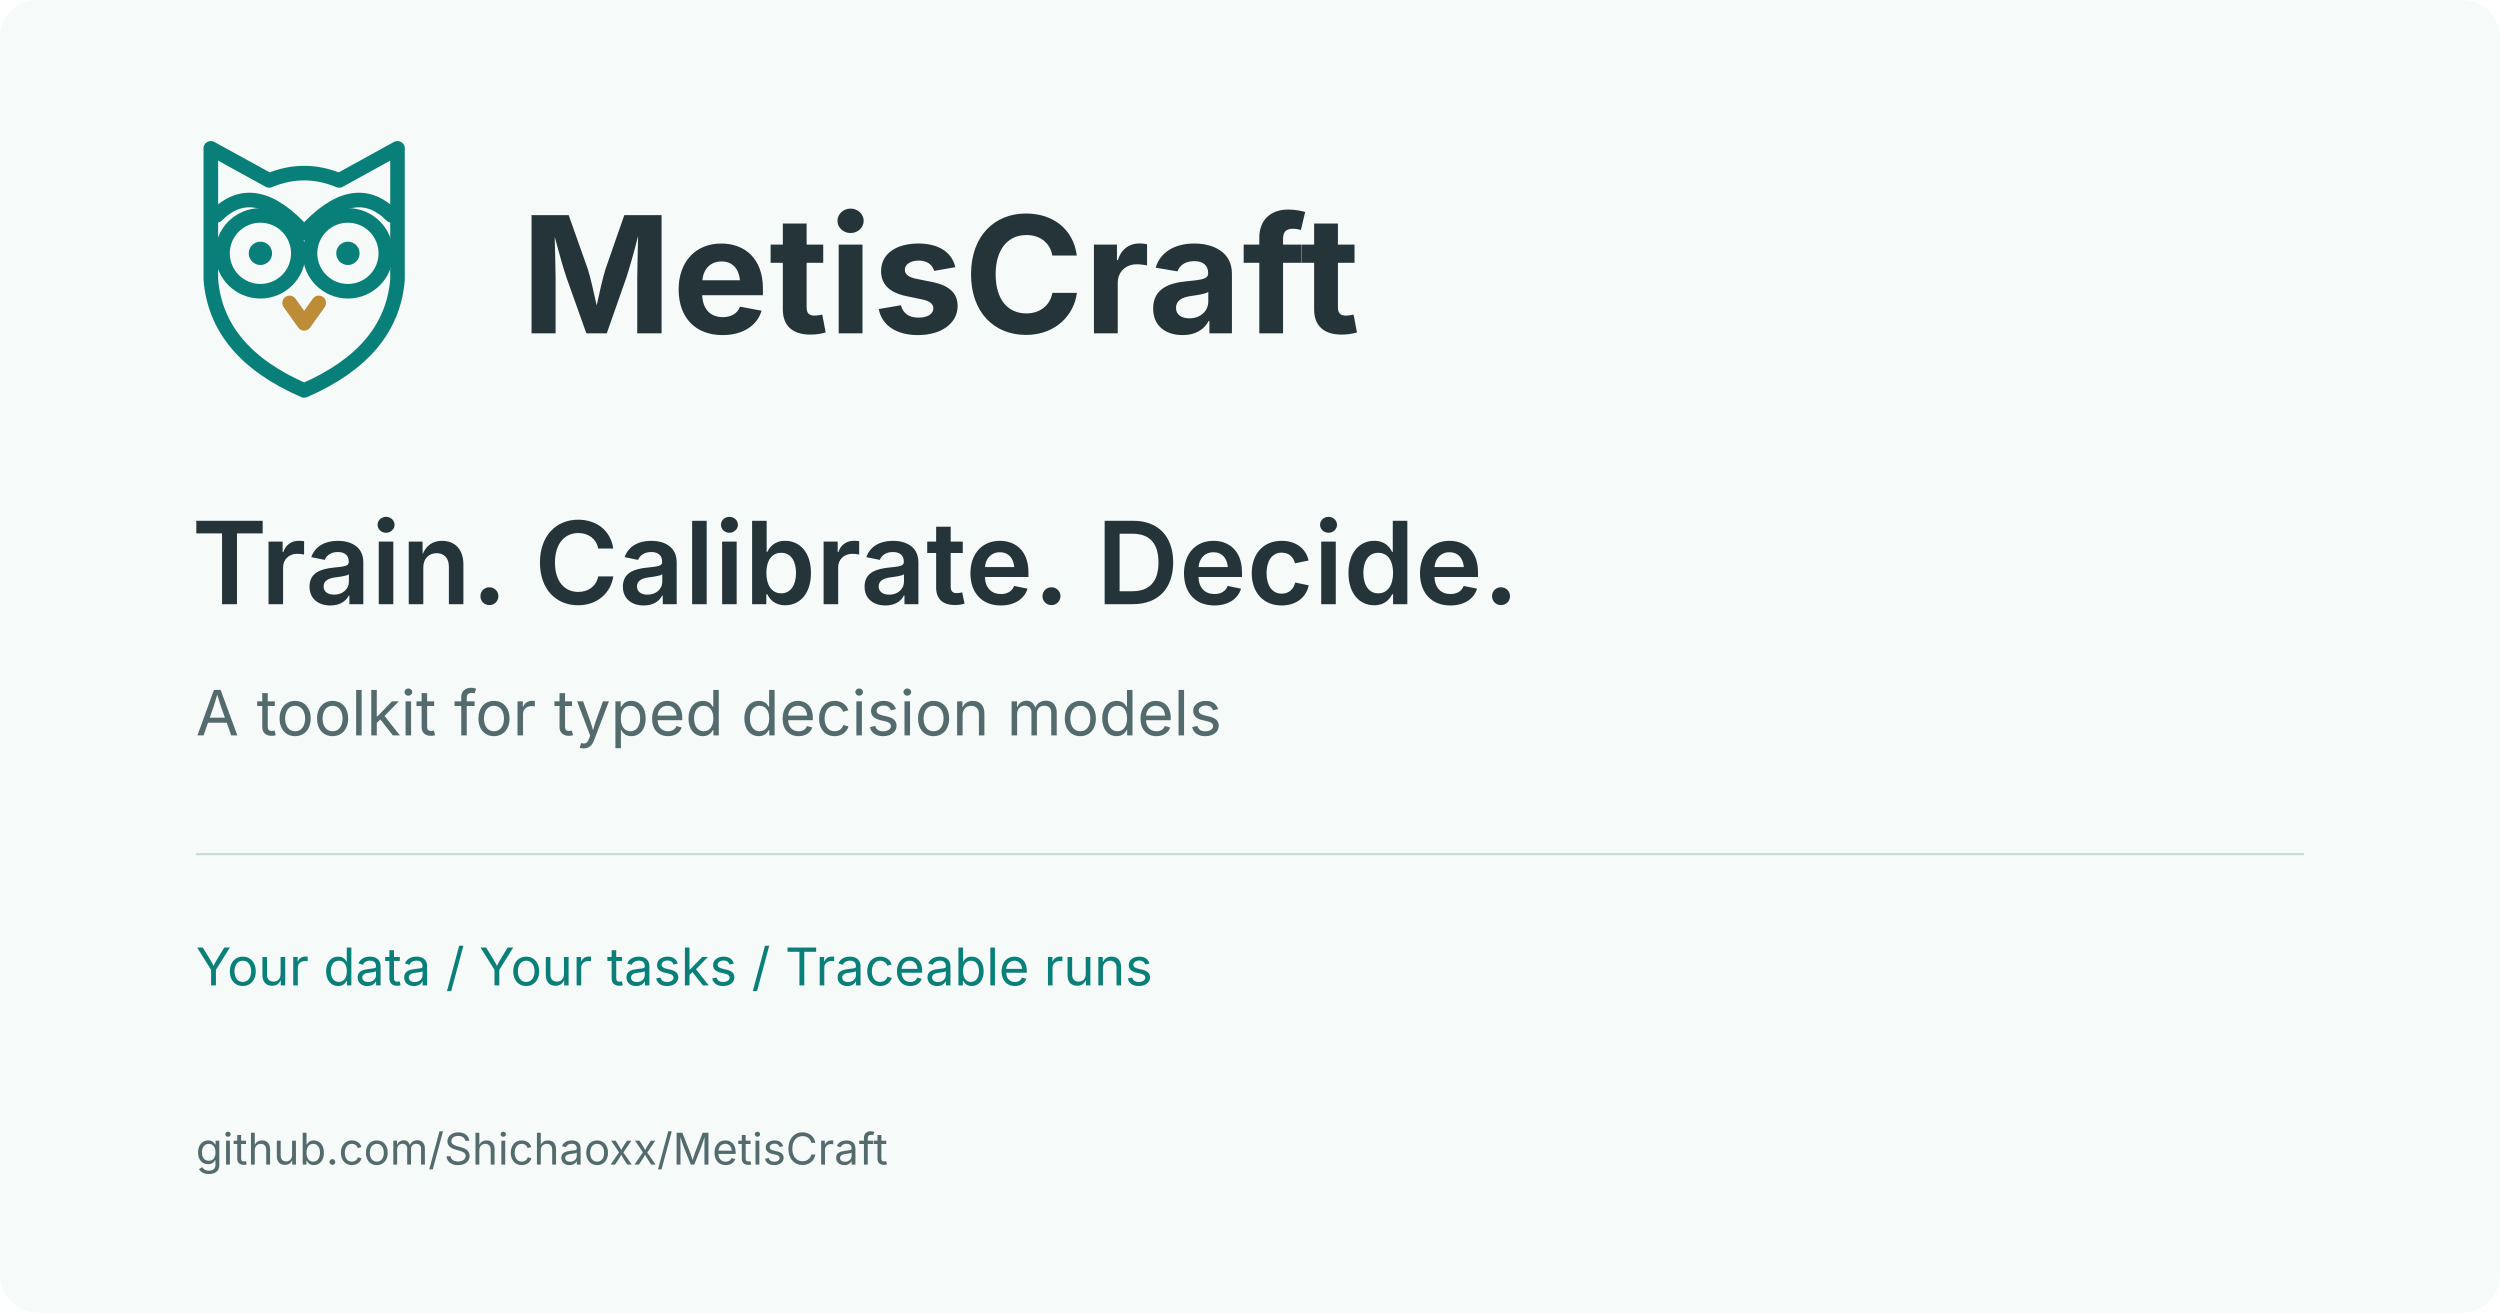
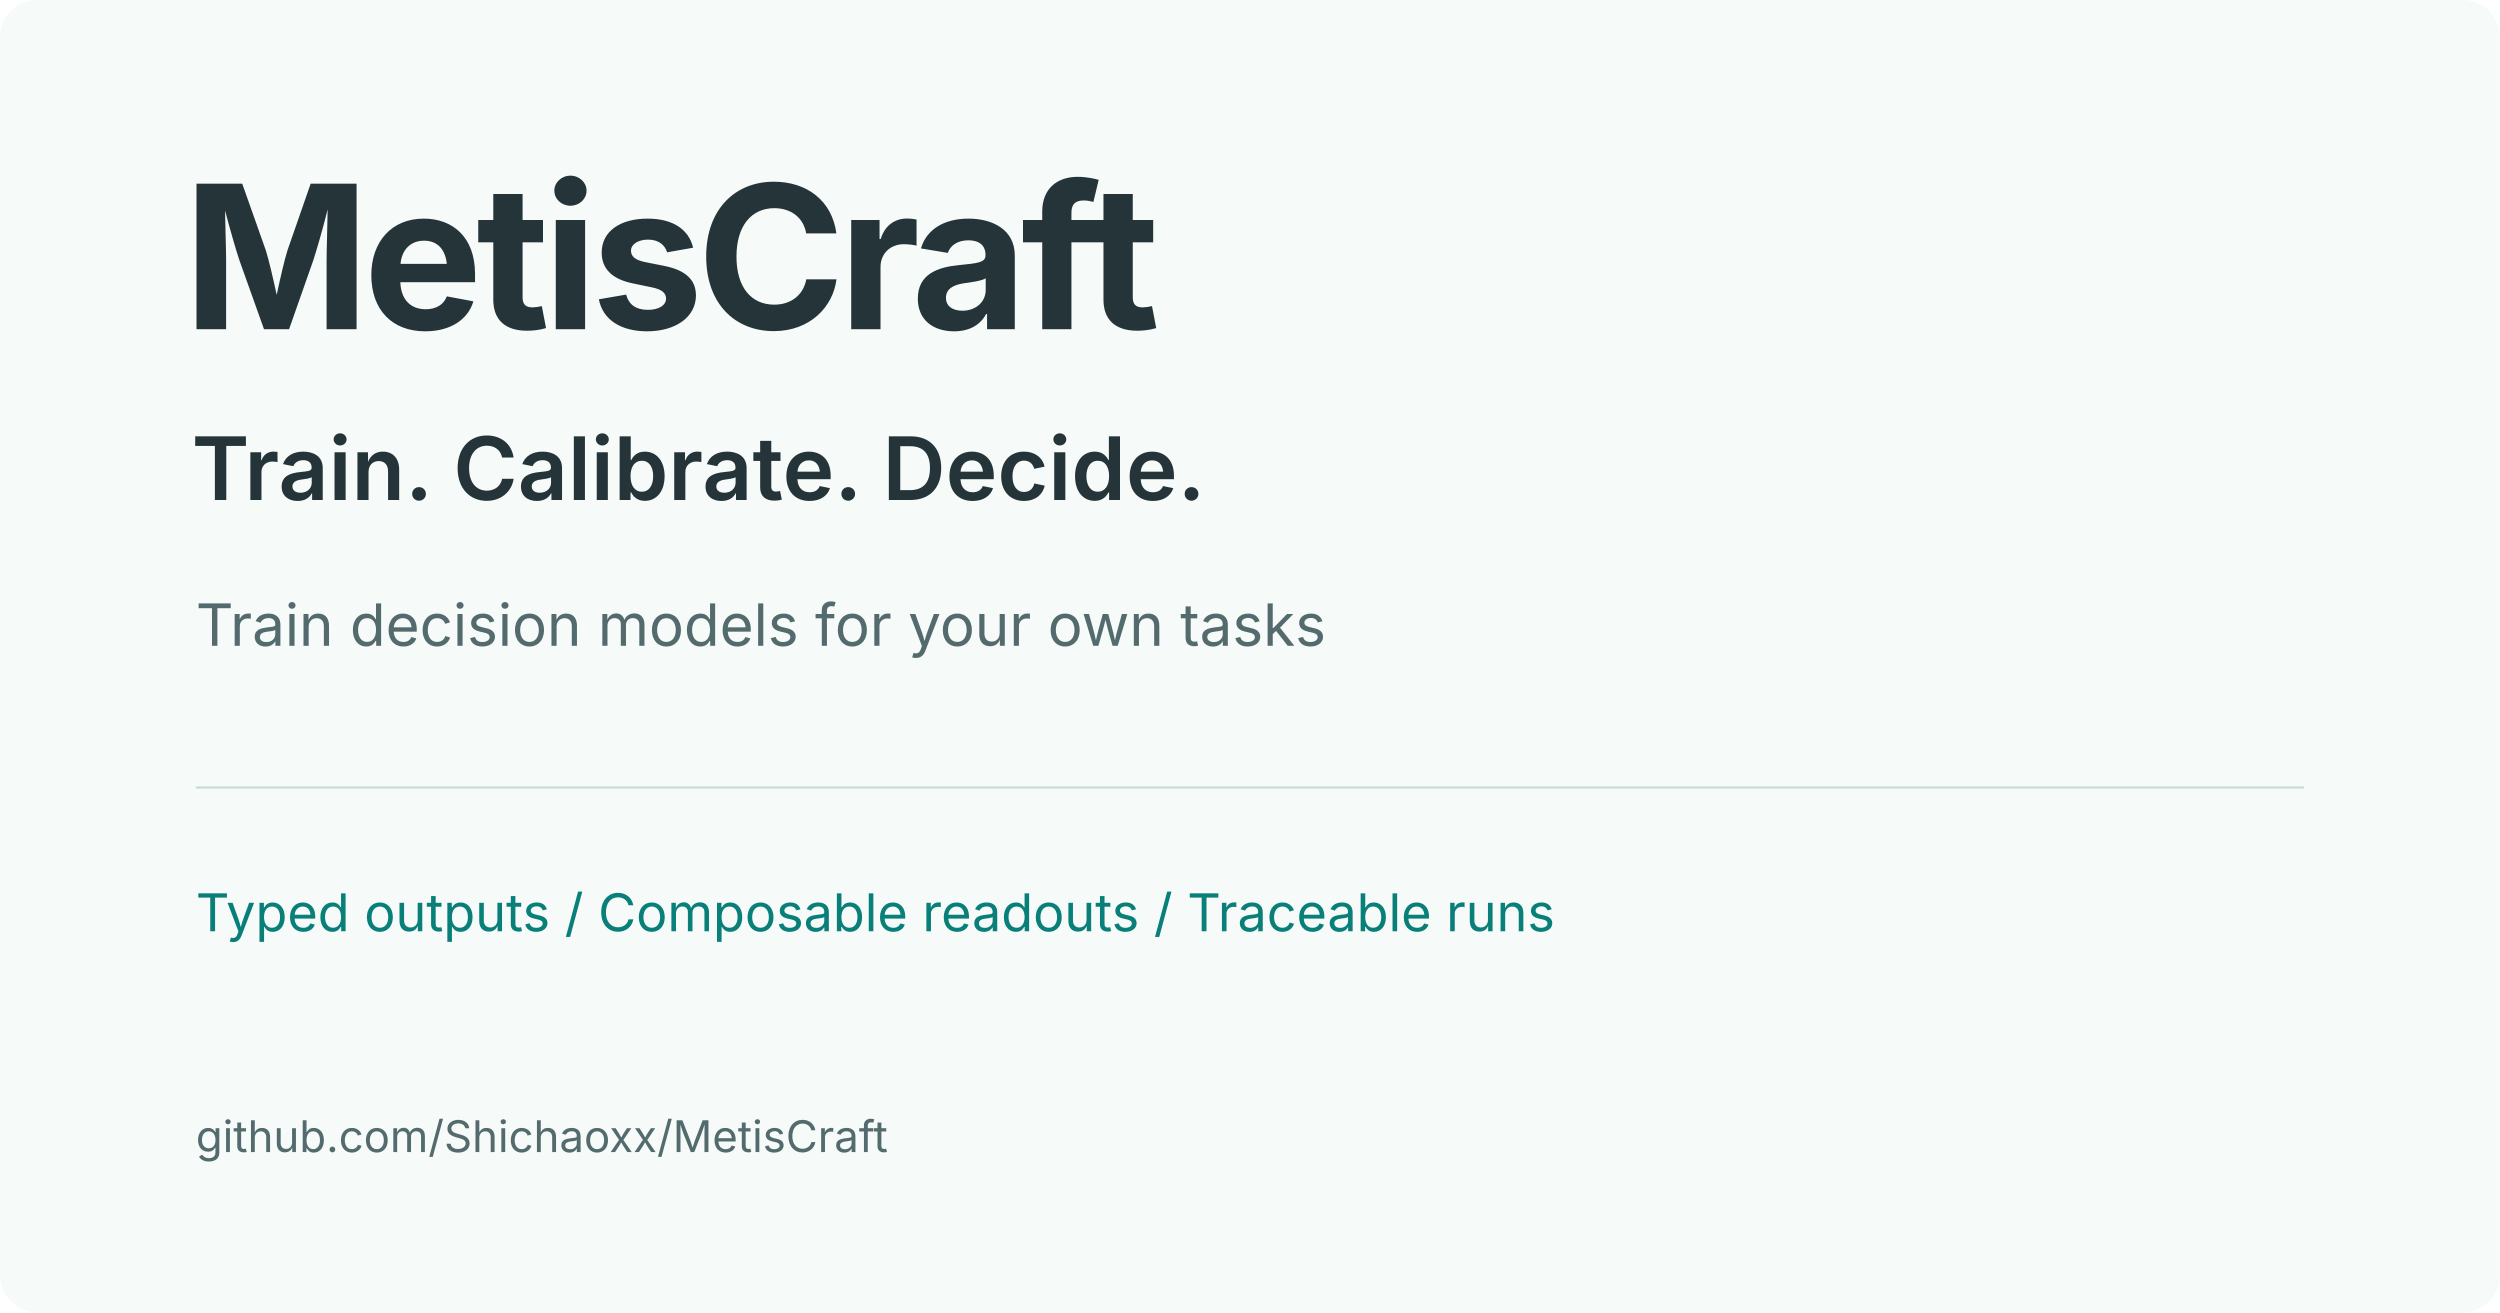
<svg xmlns="http://www.w3.org/2000/svg" width="1200" height="630" viewBox="0 0 1200 630" role="img" aria-labelledby="title">
  <style>text {font-family: "Inter", "DejaVu Sans", Arial, sans-serif}</style>
  <rect width="1200" height="630" rx="18" fill="#f6faf9" />
-   <g transform="translate(76 60) scale(1.4)" fill="none" stroke="#087f78" stroke-width="5" stroke-linejoin="round" stroke-linecap="round">
-     <path d="M18 25 L18 8 L38 19 Q50 14 62 19 L82 8 L82 53                Q80 78 50 91 Q20 78 18 53 Z" />
-     <path d="M20 31 Q33 18 50 37 Q67 18 80 31" />
-     <circle cx="35" cy="44" r="13" />
-     <circle cx="65" cy="44" r="13" />
-     <circle cx="35" cy="44" r="4" fill="#087f78" stroke="none" />
-     <circle cx="65" cy="44" r="4" fill="#087f78" stroke="none" />
-     <path d="M45 61 L50 68 L55 61" stroke="#bd8c36" />
-   </g>
-   <text x="250" y="160" font-size="78" fill="#243438" font-weight="700">MetisCraft</text>
-   <text x="92" y="290" font-size="55" fill="#243438" font-weight="600">Train. Calibrate. Decide.</text>
-   <text x="94" y="353" font-size="30" fill="#546b6d" font-weight="400">A toolkit for typed decision models</text>
-   <path d="M94 410 H1106" stroke="#c5dbd6" />
-   <text x="94" y="473" font-size="25" fill="#087f78" font-weight="400">Your data  /  Your tasks  /  Traceable runs</text>
-   <text x="94" y="559" font-size="21" fill="#546b6d" font-weight="400">github.com/Shichaoxx/MetisCraft</text>
+   <text x="88" y="158" font-size="96" fill="#243438" font-weight="700" letter-spacing="-3">MetisCraft</text>
+   <text x="92" y="240" font-size="42" fill="#243438" font-weight="600">Train. Calibrate. Decide.</text>
+   <text x="94" y="310" font-size="28" fill="#546b6d" font-weight="400">Train decision models for your own tasks</text>
+   <path d="M94 378 H1106" stroke="#c5dbd6" />
+   <text x="94" y="447" font-size="25" fill="#087f78" font-weight="400">Typed outputs  /  Composable readouts  /  Traceable runs</text>
+   <text x="94" y="553" font-size="21" fill="#546b6d" font-weight="400">github.com/Shichaoxx/MetisCraft</text>
</svg>
